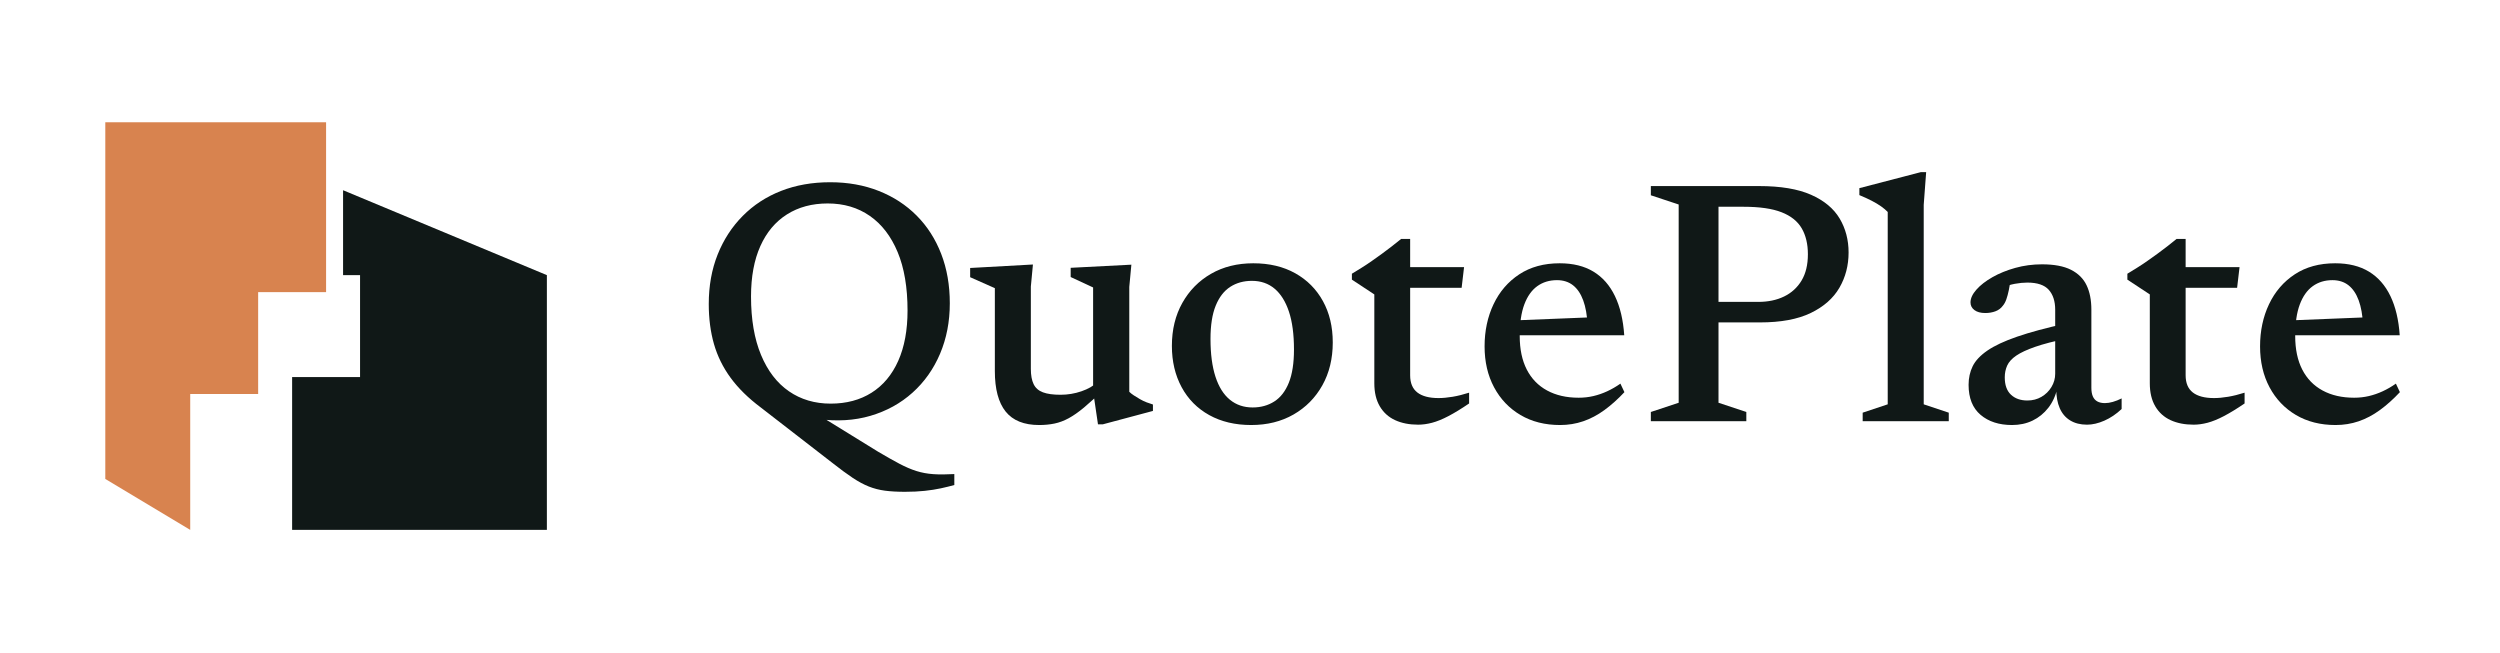
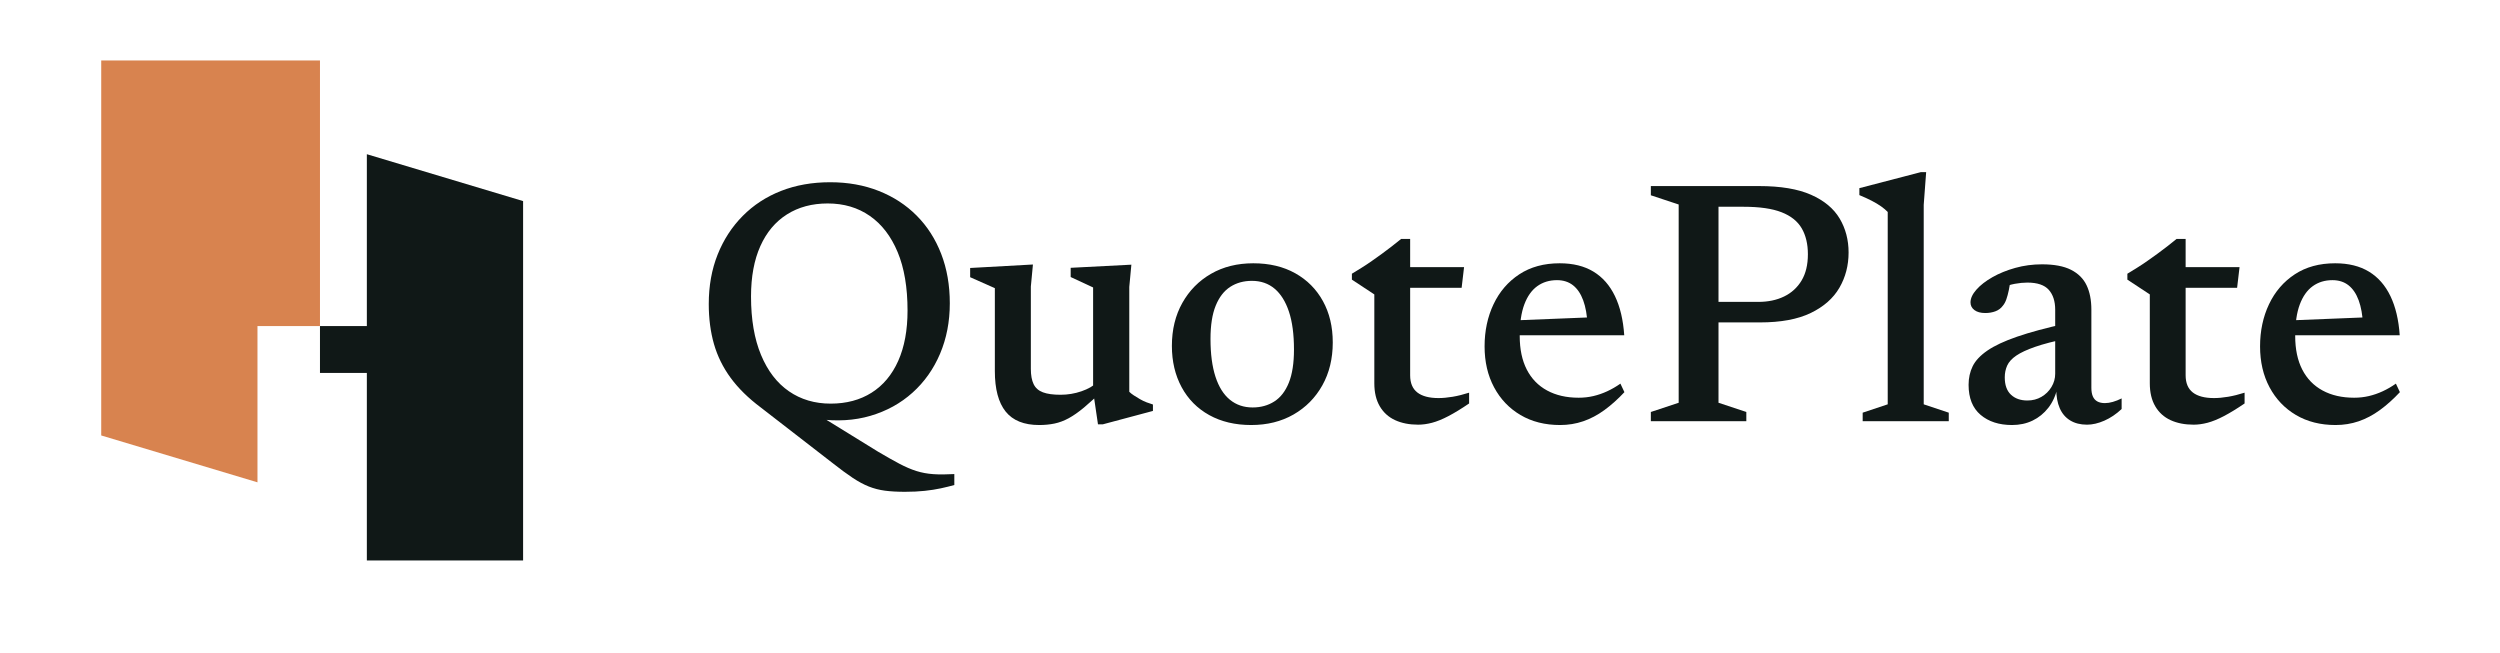
<svg xmlns="http://www.w3.org/2000/svg" viewBox="0 0 184 48" role="img" aria-labelledby="title desc">
-   <g transform="translate(4 4) scale(1.25)">
-     <path d="M3 4h13v10h-4v6H8v8L3 25V4Z" fill="#D8834F" />
-     <path d="M17 8 29 13v15H14v-9h4v-6h-1V8Z" fill="#101817" />
+   <g transform="translate(4 1) scale(1.15)">
+     <path d="M3 3h14v17h-4v10L3 27V3Z" fill="#D8834F" />
+     <path d="M20 9 30 12v23H20V23h-3v-3h3V9Z" fill="#101817" />
  </g>
  <defs>
    <path id="glyph-Q" d="M802 -240 390 79Q283 159 217.0 249.0Q151 339 121.0 443.5Q91 548 91 674Q91 830 142.0 958.0Q193 1086 286.0 1180.0Q379 1274 506.5 1324.0Q634 1374 789 1374Q942 1374 1068.5 1324.0Q1195 1274 1286.5 1182.0Q1378 1090 1427.5 962.0Q1477 834 1477 678Q1477 520 1421.0 388.0Q1365 256 1262.5 164.0Q1160 72 1021.0 31.0Q882 -10 716 13L683 60L1064 -175Q1135 -217 1187.0 -244.5Q1239 -272 1285.0 -286.5Q1331 -301 1382.5 -304.5Q1434 -308 1503 -304V-367Q1467 -377 1425.5 -386.0Q1384 -395 1333.0 -400.5Q1282 -406 1219 -406Q1153 -406 1104.0 -399.5Q1055 -393 1011.0 -375.5Q967 -358 917.5 -325.0Q868 -292 802 -240ZM792 101Q928 101 1027.5 164.0Q1127 227 1180.5 347.0Q1234 467 1234 636Q1234 836 1177.0 972.5Q1120 1109 1017.0 1180.5Q914 1252 775 1252Q640 1252 540.5 1189.0Q441 1126 387.5 1006.5Q334 887 334 717Q334 519 391.5 381.0Q449 243 552.0 172.0Q655 101 792 101Z" />
    <path id="glyph-u" d="M375 301Q375 246 391.0 213.0Q407 180 444.5 166.0Q482 152 546 152Q608 152 666.0 172.0Q724 192 755 223L790 179Q728 118 680.5 78.5Q633 39 592.5 17.0Q552 -5 511.0 -13.5Q470 -22 423 -22Q292 -22 230.0 55.5Q168 133 168 288V765L26 828V881L387 901L375 774ZM761 -18 733 172V769L604 829V882L953 900L941 772V169Q951 159 967.0 148.5Q983 138 1002.0 127.0Q1021 116 1040.5 108.5Q1060 101 1077 96V59L789 -18Z" />
    <path id="glyph-o" d="M537 79Q608 79 662.0 113.5Q716 148 745.5 221.5Q775 295 775 412Q775 543 746.0 630.0Q717 717 663.5 762.0Q610 807 533 807Q462 807 408.5 772.5Q355 738 325.0 664.5Q295 591 295 473Q295 344 323.5 256.0Q352 168 406.5 123.5Q461 79 537 79ZM529 -22Q391 -22 288.0 35.0Q185 92 129.0 195.5Q73 299 73 433Q73 573 133.0 680.0Q193 787 298.0 847.5Q403 908 541 908Q680 908 782.5 850.5Q885 793 941.5 690.5Q998 588 998 453Q998 313 938.0 206.0Q878 99 772.5 38.5Q667 -22 529 -22Z" />
    <path id="glyph-t" d="M373 264Q373 197 414.5 165.0Q456 133 536 133Q573 133 617.5 140.5Q662 148 712 164V102Q646 57 593.5 29.5Q541 2 499.0 -9.0Q457 -20 419 -20Q343 -20 286.5 6.0Q230 32 198.5 85.5Q167 139 167 218V729L38 814V848Q66 865 95.0 883.0Q124 901 153.0 921.5Q182 942 210.5 962.5Q239 983 267.0 1005.0Q295 1027 321 1048H373V858ZM291 767 292 886H683L669 767Z" />
    <path id="glyph-e" d="M505 908Q620 908 699.0 860.0Q778 812 822.5 719.5Q867 627 876 494H230V579L753 600L665 555Q661 638 640.0 695.0Q619 752 581.5 781.5Q544 811 489 811Q424 811 376.0 776.5Q328 742 301.5 671.5Q275 601 275 490Q275 376 315.5 297.0Q356 218 432.5 176.5Q509 135 614 135Q658 135 698.5 144.5Q739 154 778.0 172.0Q817 190 854 216L877 167Q821 107 762.0 64.0Q703 21 640.0 -0.5Q577 -22 507 -22Q377 -22 279.5 35.5Q182 93 127.5 195.0Q73 297 73 430Q73 564 124.5 672.5Q176 781 272.5 844.5Q369 908 505 908Z" />
    <path id="glyph-P" d="M986 960Q986 1048 950.5 1109.0Q915 1170 834.5 1201.5Q754 1233 616 1233H306L308 1352H705Q891 1352 1004.0 1302.0Q1117 1252 1168.5 1165.5Q1220 1079 1220 970Q1220 858 1167.0 767.0Q1114 676 1002.0 622.0Q890 568 711 568H307L306 686H701Q785 686 849.0 717.0Q913 748 949.5 808.5Q986 869 986 960ZM472 1352V106L632 53V0H83V53L243 106V1246L83 1299V1352Z" />
    <path id="glyph-l" d="M386 97 530 49V0H35V49L179 97V1203Q165 1218 142.0 1234.5Q119 1251 87.0 1267.5Q55 1284 16 1300V1340L369 1432H400L386 1244Z" />
    <path id="glyph-a" d="M640 562 644 475Q532 452 461.5 427.5Q391 403 353.0 377.0Q315 351 301.0 320.0Q287 289 287 252Q287 186 322.5 152.5Q358 119 417 119Q462 119 498.0 140.0Q534 161 555.5 196.5Q577 232 577 273V641Q577 714 540.0 755.5Q503 797 417 797Q383 797 345.0 790.0Q307 783 273 767L322 826Q317 786 310.5 754.5Q304 723 296.0 700.5Q288 678 276 664Q260 642 233.5 632.0Q207 622 175 622Q135 622 112.5 639.0Q90 656 90 683Q90 718 124.0 756.5Q158 795 216.0 828.0Q274 861 347.5 881.5Q421 902 501 902Q606 902 668.0 870.5Q730 839 757.5 781.5Q785 724 785 641V192Q785 162 793.5 142.5Q802 123 819.5 113.5Q837 104 863 104Q884 104 908.5 111.0Q933 118 959 131V70Q912 26 859.5 3.0Q807 -20 760 -20Q703 -20 663.0 4.5Q623 29 603.0 75.0Q583 121 583 187L590 193Q575 125 537.5 77.0Q500 29 447.0 3.5Q394 -22 329 -22Q217 -22 148.0 36.5Q79 95 79 209Q79 268 102.5 316.0Q126 364 187.0 406.0Q248 448 358.0 486.0Q468 524 640 562Z" />
  </defs>
  <g transform="translate(51 31) scale(0.0128 -0.0128)" fill="#101817">
    <use href="#glyph-Q" x="0" />
    <use href="#glyph-u" x="1568" />
    <use href="#glyph-o" x="2681" />
    <use href="#glyph-t" x="3751" />
    <use href="#glyph-e" x="4479" />
    <use href="#glyph-P" x="5425" />
    <use href="#glyph-l" x="6691" />
    <use href="#glyph-a" x="7256" />
    <use href="#glyph-t" x="8210" />
    <use href="#glyph-e" x="8938" />
  </g>
</svg>
